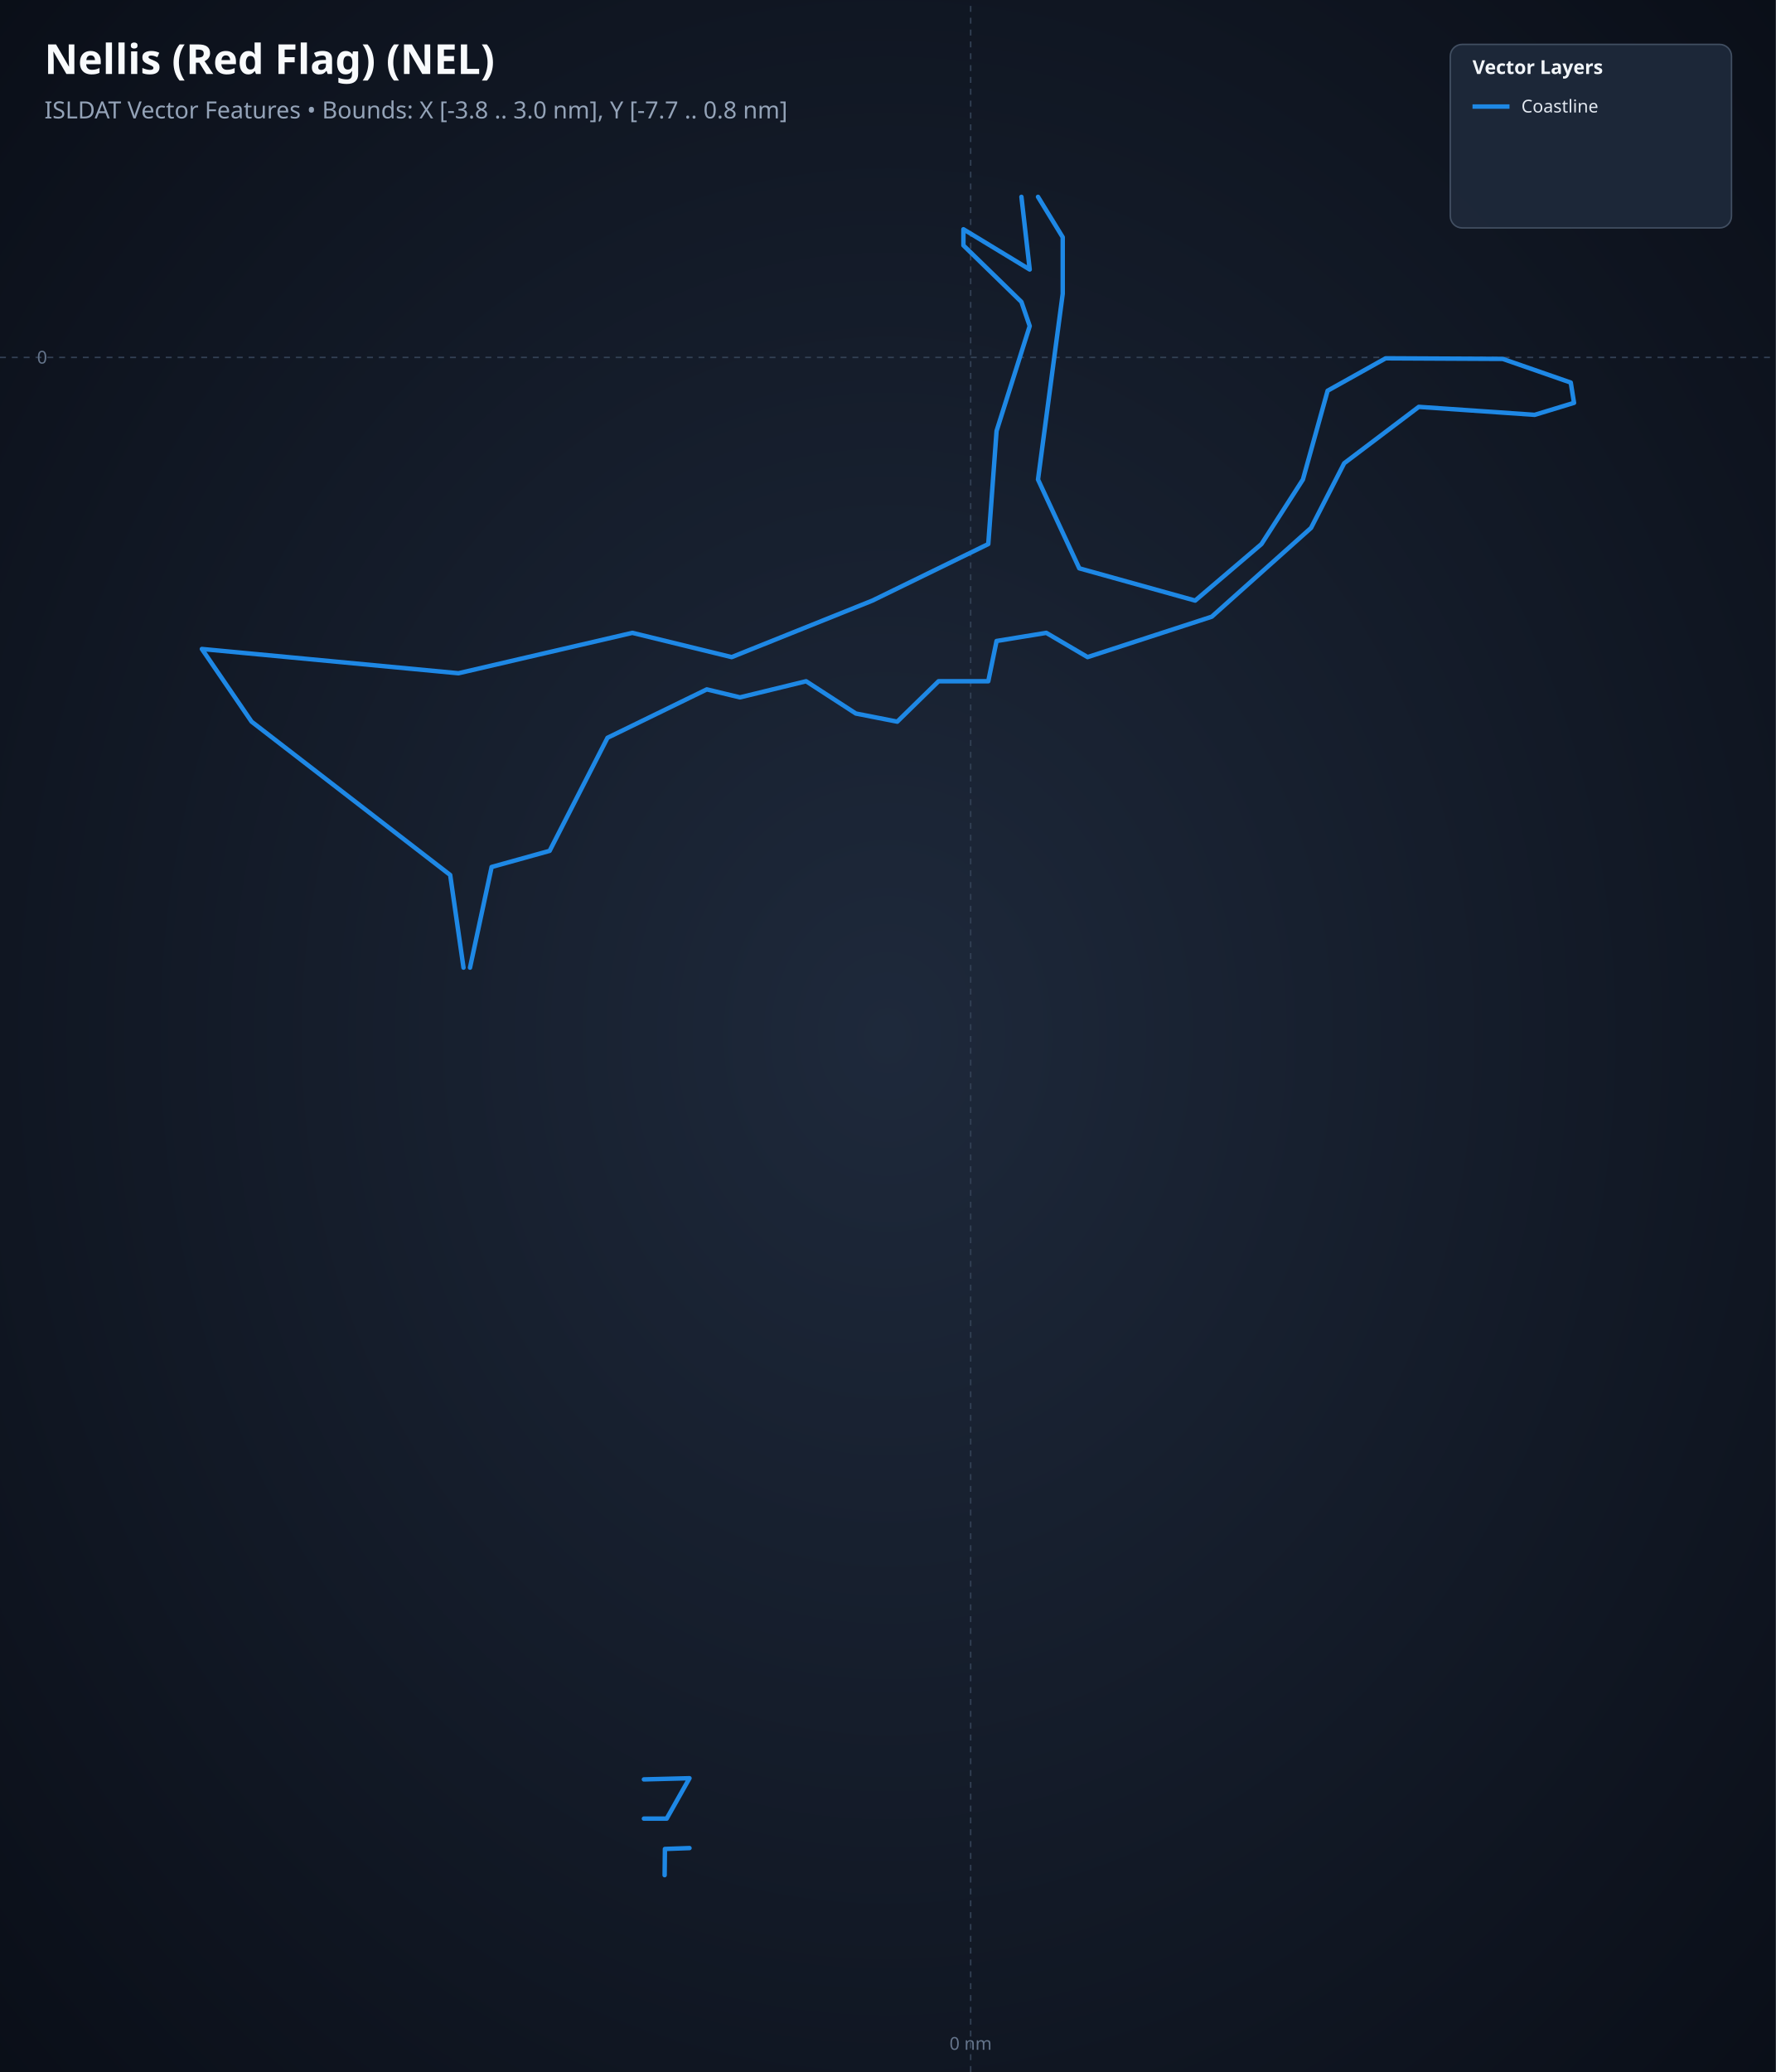
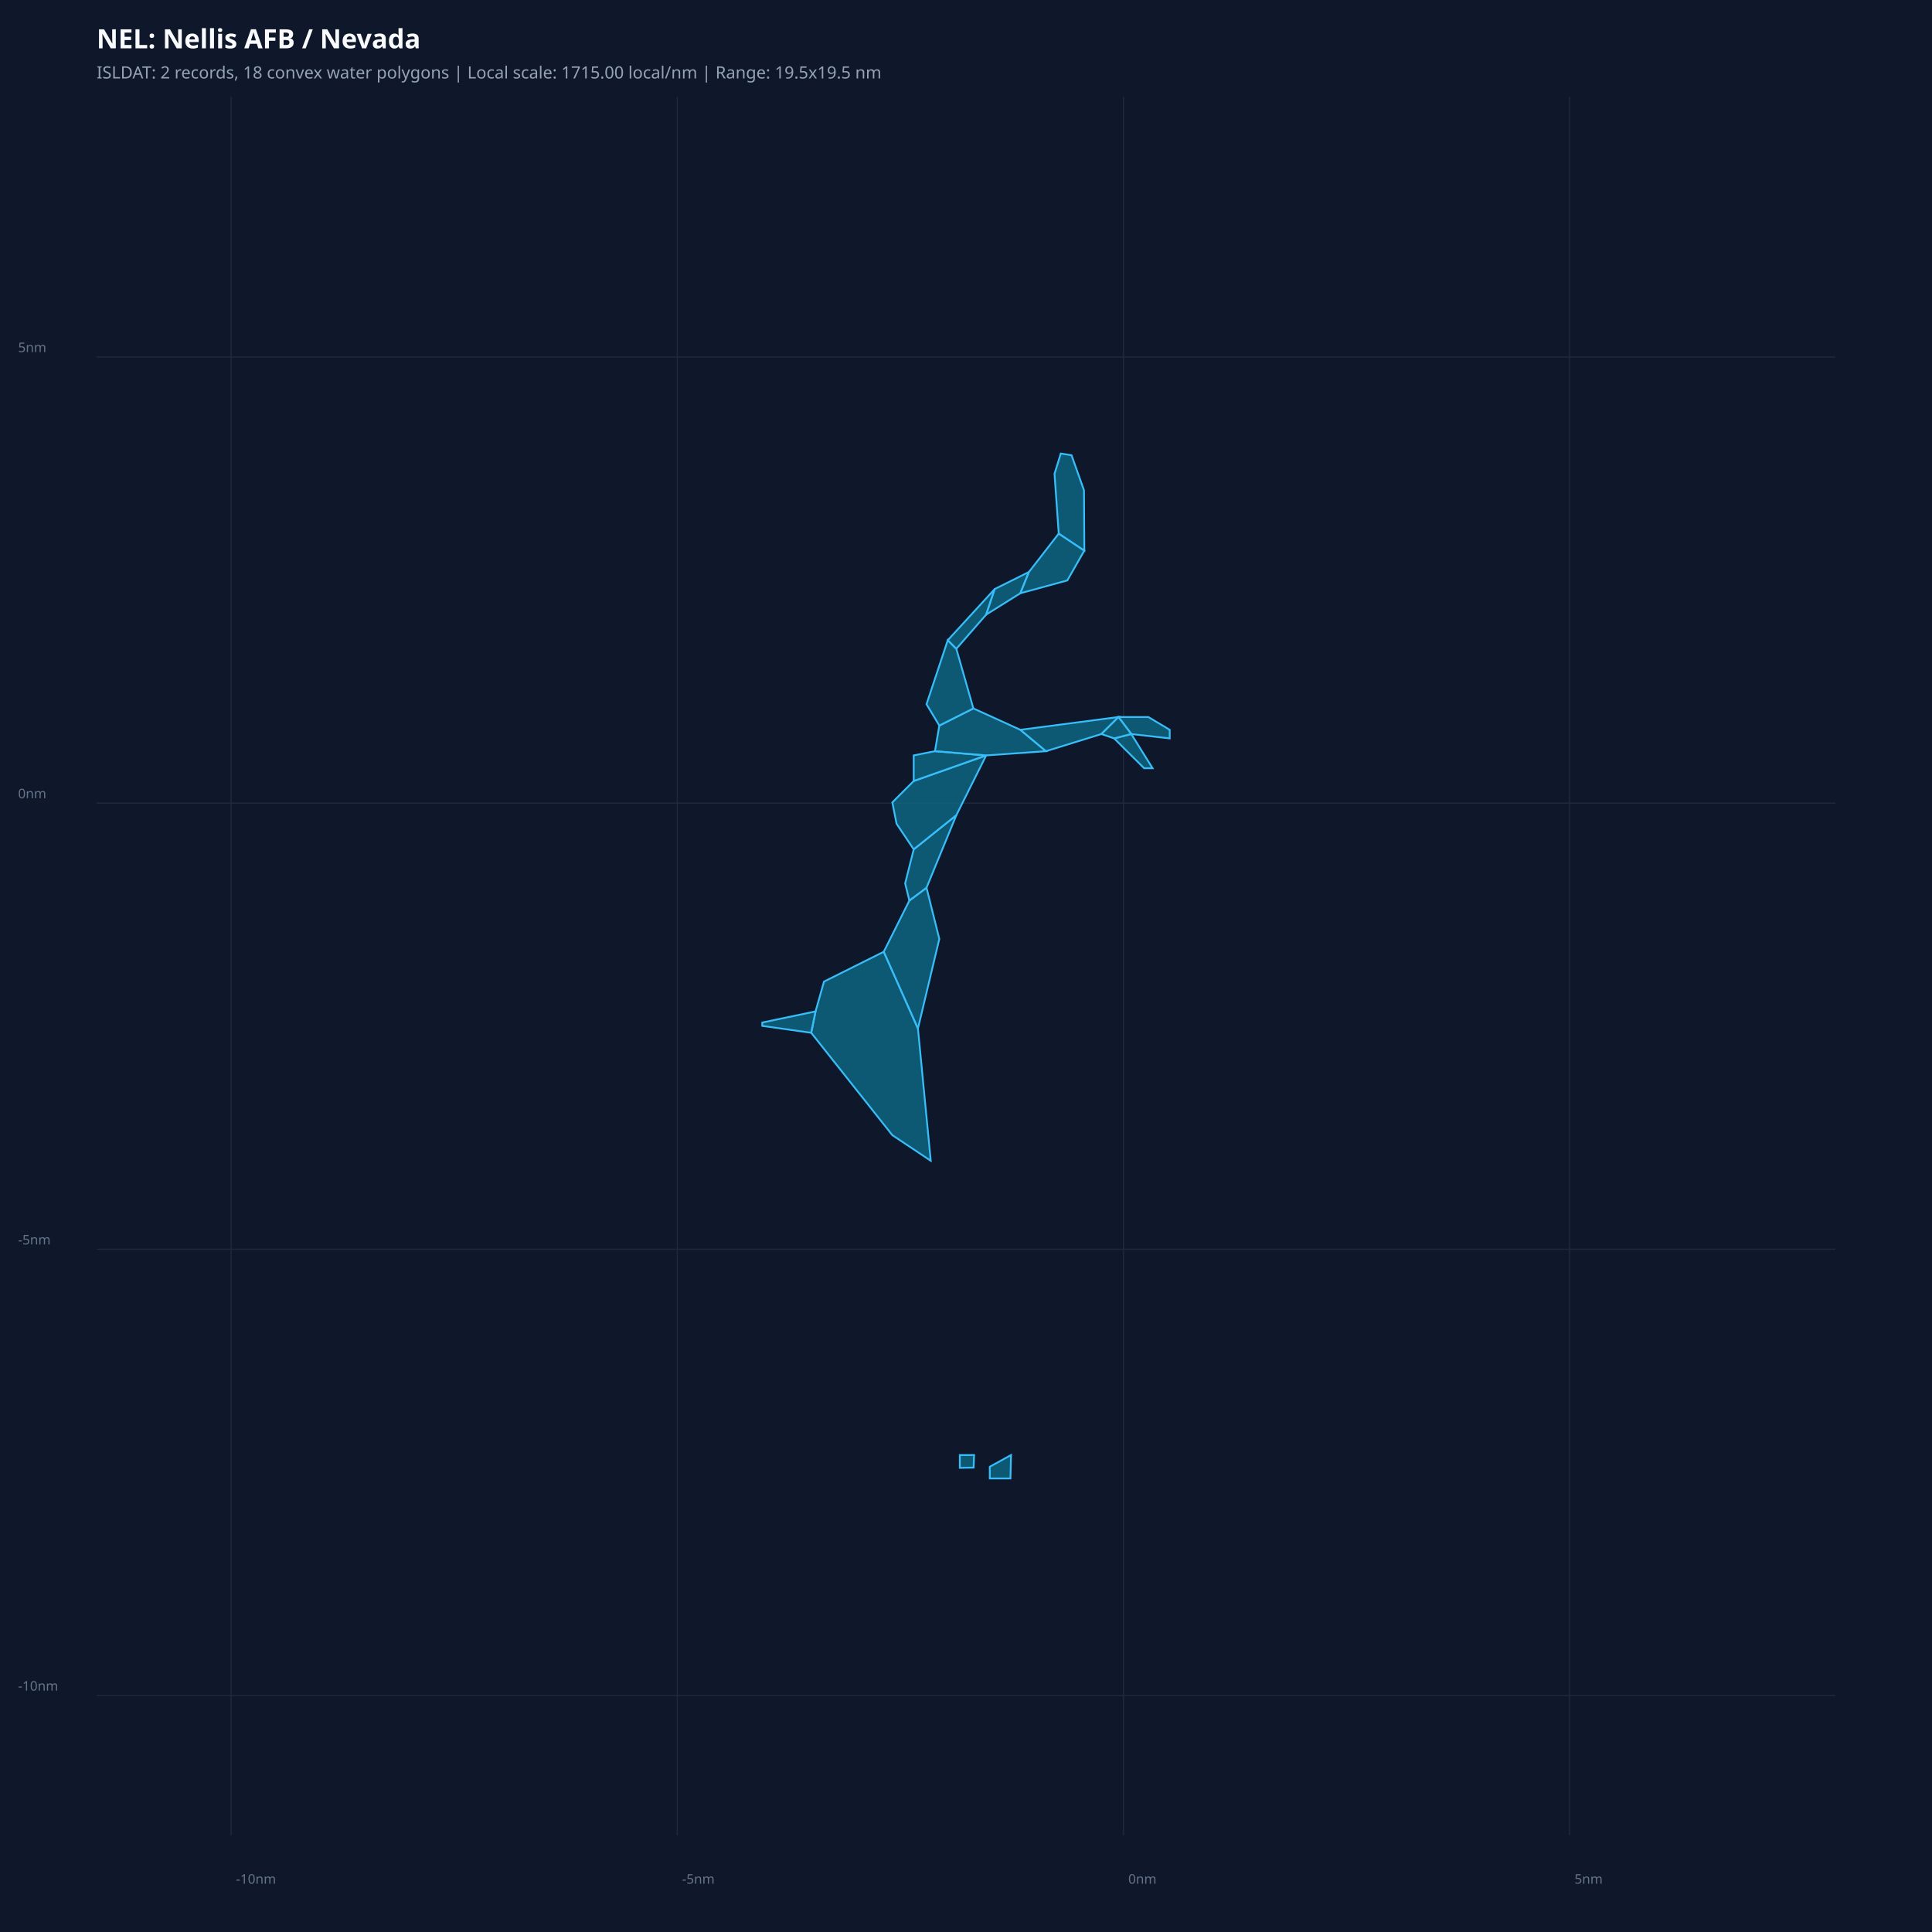
- <svg xmlns="http://www.w3.org/2000/svg" viewBox="0 0 1200 1400" width="1200" height="1400" style="background:#0f172a; font-family:system-ui, sans-serif;">
-   <defs>
-     <radialGradient id="bgGrad" cx="50%" cy="50%" r="75%">
-       <stop offset="0%" stop-color="#1e293b" />
-       <stop offset="100%" stop-color="#090d16" />
-     </radialGradient>
-   </defs>
-   <rect width="100%" height="100%" fill="url(#bgGrad)" />
-   <text x="30" y="50" fill="#f8fafc" font-size="28" font-weight="bold">Nellis (Red Flag) (NEL)</text>
-   <text x="30" y="80" fill="#94a3b8" font-size="16">ISLDAT Vector Features • Bounds: X [-3.8 .. 3.0 nm], Y [-7.7 .. 0.8 nm]</text>
-   <line x1="-708.3" y1="1400.0" x2="-708.3" y2="0.0" stroke="#334155" stroke-width="1" stroke-dasharray="4,4" />
-   <text x="-708.3" y="1385" fill="#64748b" font-size="12" text-anchor="middle">-10 nm</text>
-   <line x1="655.9" y1="1400.0" x2="655.9" y2="0.0" stroke="#334155" stroke-width="1" stroke-dasharray="4,4" />
-   <text x="655.9" y="1385" fill="#64748b" font-size="12" text-anchor="middle">0 nm</text>
-   <line x1="0.0" y1="1571.9" x2="1200.0" y2="1571.9" stroke="#334155" stroke-width="1" stroke-dasharray="4,4" />
-   <text x="25" y="1571.9" fill="#64748b" font-size="12" dominant-baseline="middle">-10</text>
-   <line x1="0.0" y1="241.5" x2="1200.0" y2="241.5" stroke="#334155" stroke-width="1" stroke-dasharray="4,4" />
-   <text x="25" y="241.5" fill="#64748b" font-size="12" dominant-baseline="middle">0</text>
-   <g stroke="#1e88e5" stroke-width="3" fill="none" stroke-linecap="round" stroke-linejoin="round">
-     <polyline points="690.2,133.0 695.8,182.1 651.0,154.9 651.0,165.8 673.4,187.6 690.2,204.0 695.8,220.3 673.4,291.2 667.8,367.6 589.5,405.8 494.4,444.0 427.3,427.6 309.8,454.9 136.4,438.5 170.0,487.6 304.2,591.2 313.2,653.8" />
-     <polyline points="701.4,133.0 718.1,160.3 718.1,198.5 701.4,324.0 729.3,384.0 807.6,405.8 852.4,367.6 880.4,324.0 897.1,264.0 936.3,242.1 1015.4,242.5 1061.4,258.5 1063.6,272.2 1037.0,280.3 958.7,274.9 908.3,313.0 885.9,356.7 818.8,416.7 734.9,444.0 707.0,427.6 673.4,433.1 667.8,460.3 634.2,460.3 606.3,487.6 578.3,482.1 544.7,460.3 500.0,471.2 477.6,465.8 410.5,498.5 371.4,574.9 332.2,585.8 317.6,653.8" />
-     <polyline points="435.1,1202.3 465.9,1201.5 450.5,1228.8 435.1,1228.8" />
-     <polyline points="449.1,1267.0 449.3,1249.3 465.9,1248.7" />
-   </g>
-   <g transform="translate(980, 30)">
-     <rect width="190" height="124" rx="8" fill="#1e293b" stroke="#475569" opacity="0.9" />
-     <text x="15" y="20" fill="#f1f5f9" font-size="13" font-weight="bold">Vector Layers</text>
-     <line x1="15" y1="42" x2="40" y2="42" stroke="#1e88e5" stroke-width="3" />
-     <text x="48" y="46" fill="#e2e8f0" font-size="12">Coastline</text>
-   </g>
+ <svg xmlns="http://www.w3.org/2000/svg" viewBox="0 0 1600 1600" width="1600" height="1600">
+   <rect width="1600" height="1600" fill="#0f172a" />
+   <text x="80" y="40" font-family="sans-serif" font-size="22" font-weight="bold" fill="#f8fafc">NEL: Nellis AFB / Nevada</text>
+   <text x="80" y="65" font-family="sans-serif" font-size="14" fill="#94a3b8">ISLDAT: 2 records, 18 convex water polygons | Local scale: 1715.00 local/nm | Range: 19.5x19.5 nm</text>
+   <line x1="-178.1" y1="1520.0" x2="-178.1" y2="80.0" stroke="#1e293b" stroke-width="1" />
+   <text x="-174.1" y="1560" font-family="sans-serif" font-size="11" fill="#64748b">-15nm</text>
+   <line x1="191.4" y1="1520.0" x2="191.4" y2="80.0" stroke="#1e293b" stroke-width="1" />
+   <text x="195.4" y="1560" font-family="sans-serif" font-size="11" fill="#64748b">-10nm</text>
+   <line x1="560.9" y1="1520.0" x2="560.9" y2="80.0" stroke="#1e293b" stroke-width="1" />
+   <text x="564.9" y="1560" font-family="sans-serif" font-size="11" fill="#64748b">-5nm</text>
+   <line x1="930.4" y1="1520.0" x2="930.4" y2="80.0" stroke="#1e293b" stroke-width="1" />
+   <text x="934.4" y="1560" font-family="sans-serif" font-size="11" fill="#64748b">0nm</text>
+   <line x1="1299.9" y1="1520.0" x2="1299.9" y2="80.0" stroke="#1e293b" stroke-width="1" />
+   <text x="1303.9" y="1560" font-family="sans-serif" font-size="11" fill="#64748b">5nm</text>
+   <line x1="1669.4" y1="1520.0" x2="1669.4" y2="80.0" stroke="#1e293b" stroke-width="1" />
+   <text x="1673.4" y="1560" font-family="sans-serif" font-size="11" fill="#64748b">10nm</text>
+   <line x1="80.0" y1="1773.6" x2="1520.0" y2="1773.6" stroke="#1e293b" stroke-width="1" />
+   <text x="15" y="1769.6" font-family="sans-serif" font-size="11" fill="#64748b">-15nm</text>
+   <line x1="80.0" y1="1404.1" x2="1520.0" y2="1404.1" stroke="#1e293b" stroke-width="1" />
+   <text x="15" y="1400.1" font-family="sans-serif" font-size="11" fill="#64748b">-10nm</text>
+   <line x1="80.0" y1="1034.6" x2="1520.0" y2="1034.6" stroke="#1e293b" stroke-width="1" />
+   <text x="15" y="1030.6" font-family="sans-serif" font-size="11" fill="#64748b">-5nm</text>
+   <line x1="80.0" y1="665.1" x2="1520.0" y2="665.1" stroke="#1e293b" stroke-width="1" />
+   <text x="15" y="661.1" font-family="sans-serif" font-size="11" fill="#64748b">0nm</text>
+   <line x1="80.0" y1="295.6" x2="1520.0" y2="295.6" stroke="#1e293b" stroke-width="1" />
+   <text x="15" y="291.6" font-family="sans-serif" font-size="11" fill="#64748b">5nm</text>
+   <line x1="80.0" y1="-73.9" x2="1520.0" y2="-73.9" stroke="#1e293b" stroke-width="1" />
+   <text x="15" y="-77.9" font-family="sans-serif" font-size="11" fill="#64748b">10nm</text>
+   <polygon points="739.0,940.1 770.8,961.3 760.2,851.8 731.9,788.2 682.4,812.9 675.4,837.6 671.8,855.3 739.0,940.1" fill="rgba(14, 116, 144, 0.7)" stroke="#38bdf8" stroke-width="1.5" />
+   <polygon points="760.2,851.8 731.9,788.2 753.1,745.8 767.3,735.2 777.9,777.6 760.2,851.8" fill="rgba(14, 116, 144, 0.7)" stroke="#38bdf8" stroke-width="1.5" />
+   <polygon points="753.1,745.8 767.3,735.2 792.0,675.1 756.7,703.4 749.6,731.6 753.1,745.8" fill="rgba(14, 116, 144, 0.7)" stroke="#38bdf8" stroke-width="1.5" />
+   <polygon points="792.0,675.1 756.7,703.4 742.5,682.2 739.0,664.5 756.7,646.8 816.7,625.6 792.0,675.1" fill="rgba(14, 116, 144, 0.7)" stroke="#38bdf8" stroke-width="1.5" />
+   <polygon points="774.3,622.1 756.7,625.6 756.7,646.8 816.7,625.6 774.3,622.1" fill="rgba(14, 116, 144, 0.7)" stroke="#38bdf8" stroke-width="1.5" />
+   <polygon points="774.3,622.1 816.7,625.6 866.2,622.1 845.0,604.4 806.1,586.7 777.9,600.9 774.3,622.1" fill="rgba(14, 116, 144, 0.7)" stroke="#38bdf8" stroke-width="1.5" />
+   <polygon points="806.1,586.7 777.9,600.9 767.3,583.2 784.9,530.2 792.0,537.3 806.1,586.7" fill="rgba(14, 116, 144, 0.7)" stroke="#38bdf8" stroke-width="1.5" />
+   <polygon points="866.2,622.1 845.0,604.4 926.3,593.8 912.1,607.9 866.2,622.1" fill="rgba(14, 116, 144, 0.7)" stroke="#38bdf8" stroke-width="1.5" />
+   <polygon points="968.7,611.5 936.9,607.9 926.3,593.8 951.0,593.8 968.7,604.4 968.7,611.5" fill="rgba(14, 116, 144, 0.7)" stroke="#38bdf8" stroke-width="1.5" />
+   <polygon points="936.9,607.9 954.5,636.2 947.5,636.2 933.3,622.1 922.7,611.5 936.9,607.9" fill="rgba(14, 116, 144, 0.7)" stroke="#38bdf8" stroke-width="1.5" />
+   <polygon points="936.9,607.9 926.3,593.8 912.1,607.9 922.7,611.5 936.9,607.9" fill="rgba(14, 116, 144, 0.7)" stroke="#38bdf8" stroke-width="1.5" />
+   <polygon points="784.9,530.2 823.8,487.8 816.7,509.0 792.0,537.3 784.9,530.2" fill="rgba(14, 116, 144, 0.7)" stroke="#38bdf8" stroke-width="1.5" />
+   <polygon points="852.1,473.7 823.8,487.8 816.7,509.0 845.0,491.3 852.1,473.7" fill="rgba(14, 116, 144, 0.7)" stroke="#38bdf8" stroke-width="1.5" />
+   <polygon points="852.1,473.7 845.0,491.3 883.9,480.7 898.0,456.0 876.8,441.9 852.1,473.7" fill="rgba(14, 116, 144, 0.7)" stroke="#38bdf8" stroke-width="1.5" />
+   <polygon points="898.0,456.0 876.8,441.9 873.3,392.4 878.5,375.6 887.4,377.0 897.7,406.0 898.0,456.0" fill="rgba(14, 116, 144, 0.7)" stroke="#38bdf8" stroke-width="1.5" />
+   <polygon points="671.8,855.3 631.3,849.6 631.3,846.8 675.4,837.6 671.8,855.3" fill="rgba(14, 116, 144, 0.7)" stroke="#38bdf8" stroke-width="1.5" />
+   <polygon points="819.7,1224.4 836.8,1224.4 837.3,1205.0 819.7,1214.7 819.7,1224.4" fill="rgba(14, 116, 144, 0.7)" stroke="#38bdf8" stroke-width="1.5" />
+   <polygon points="806.3,1215.4 794.9,1215.6 794.9,1205.0 806.7,1205.0 806.3,1215.4" fill="rgba(14, 116, 144, 0.7)" stroke="#38bdf8" stroke-width="1.5" />
</svg>
